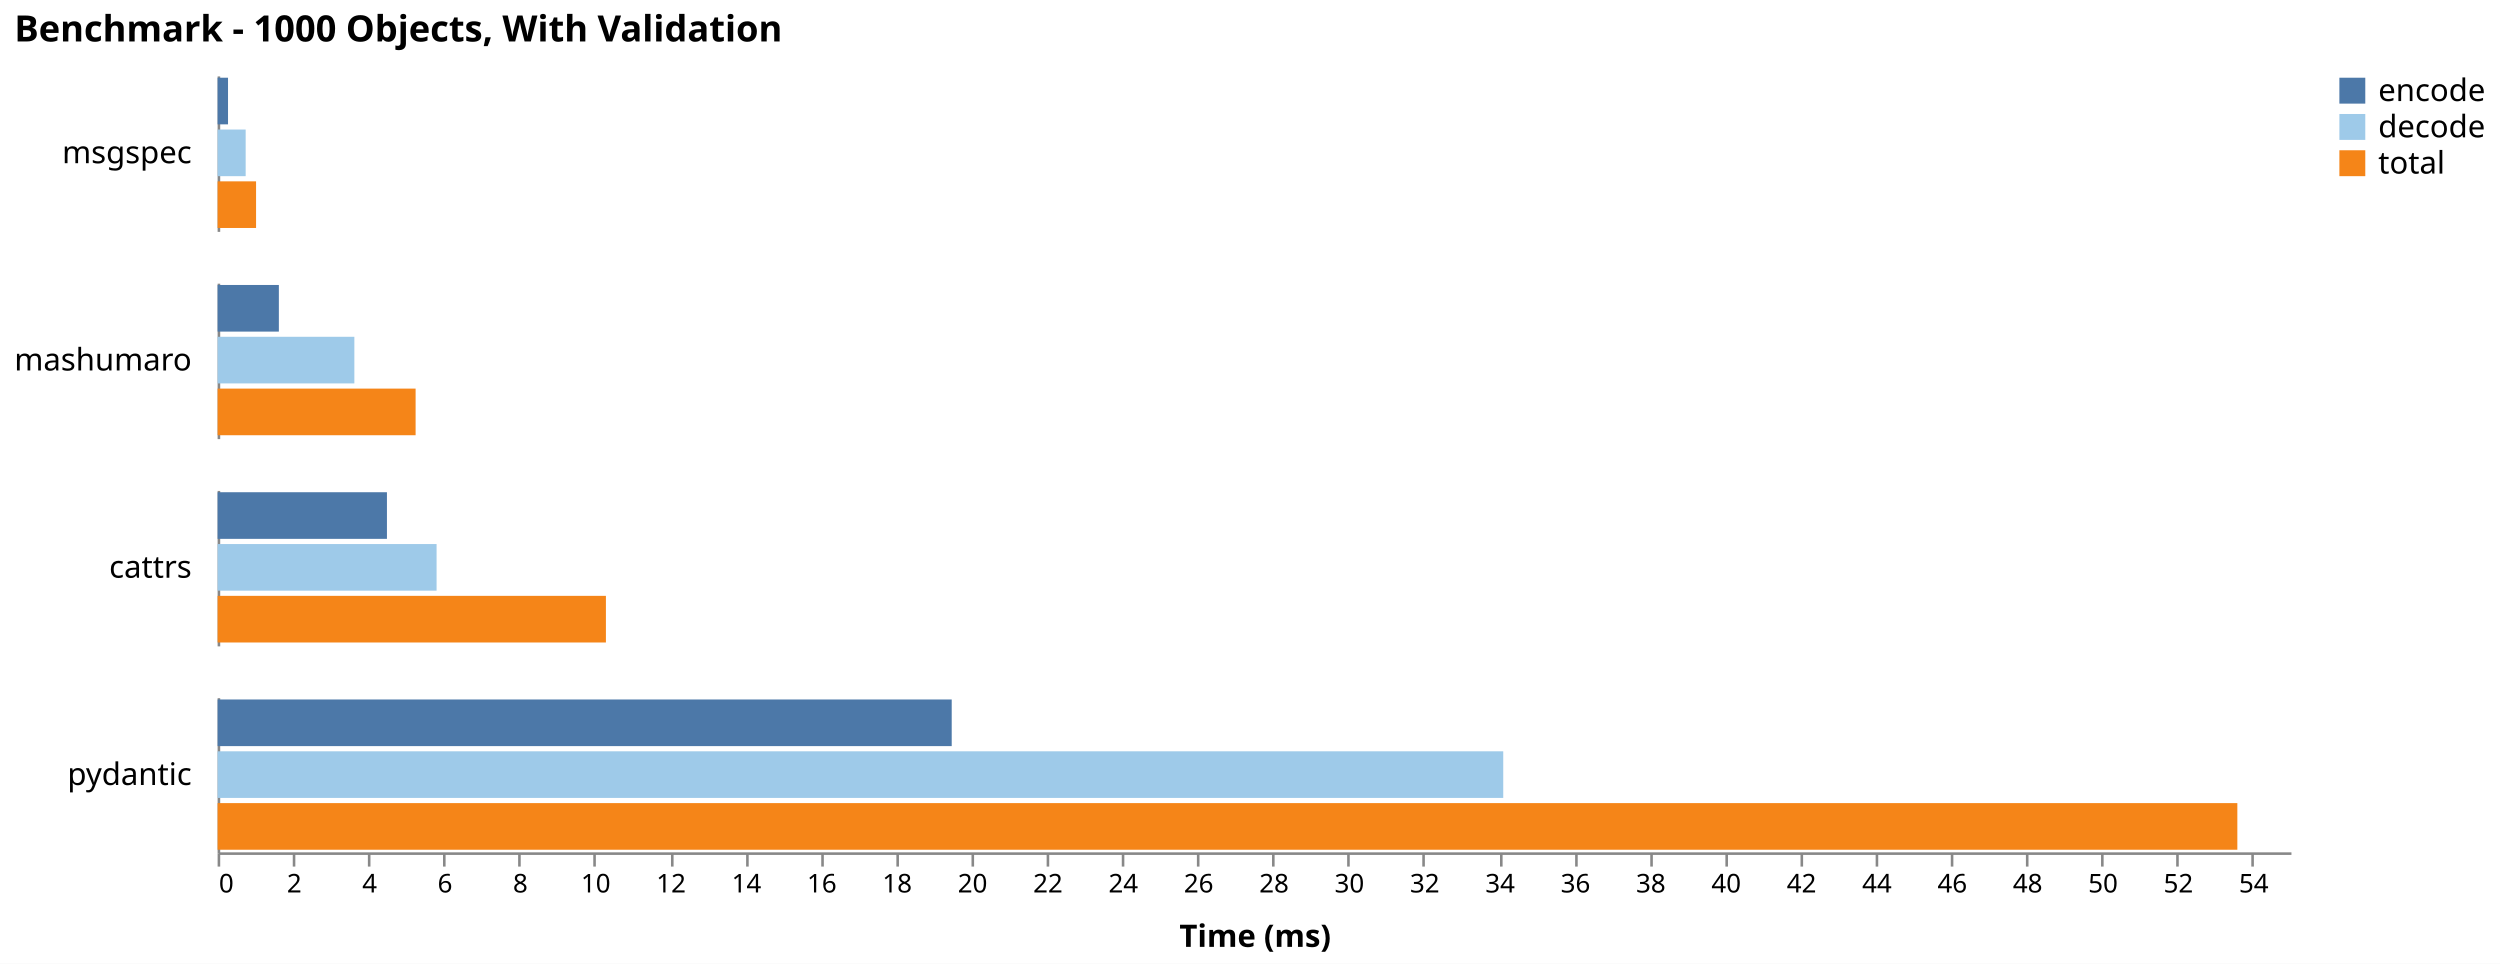
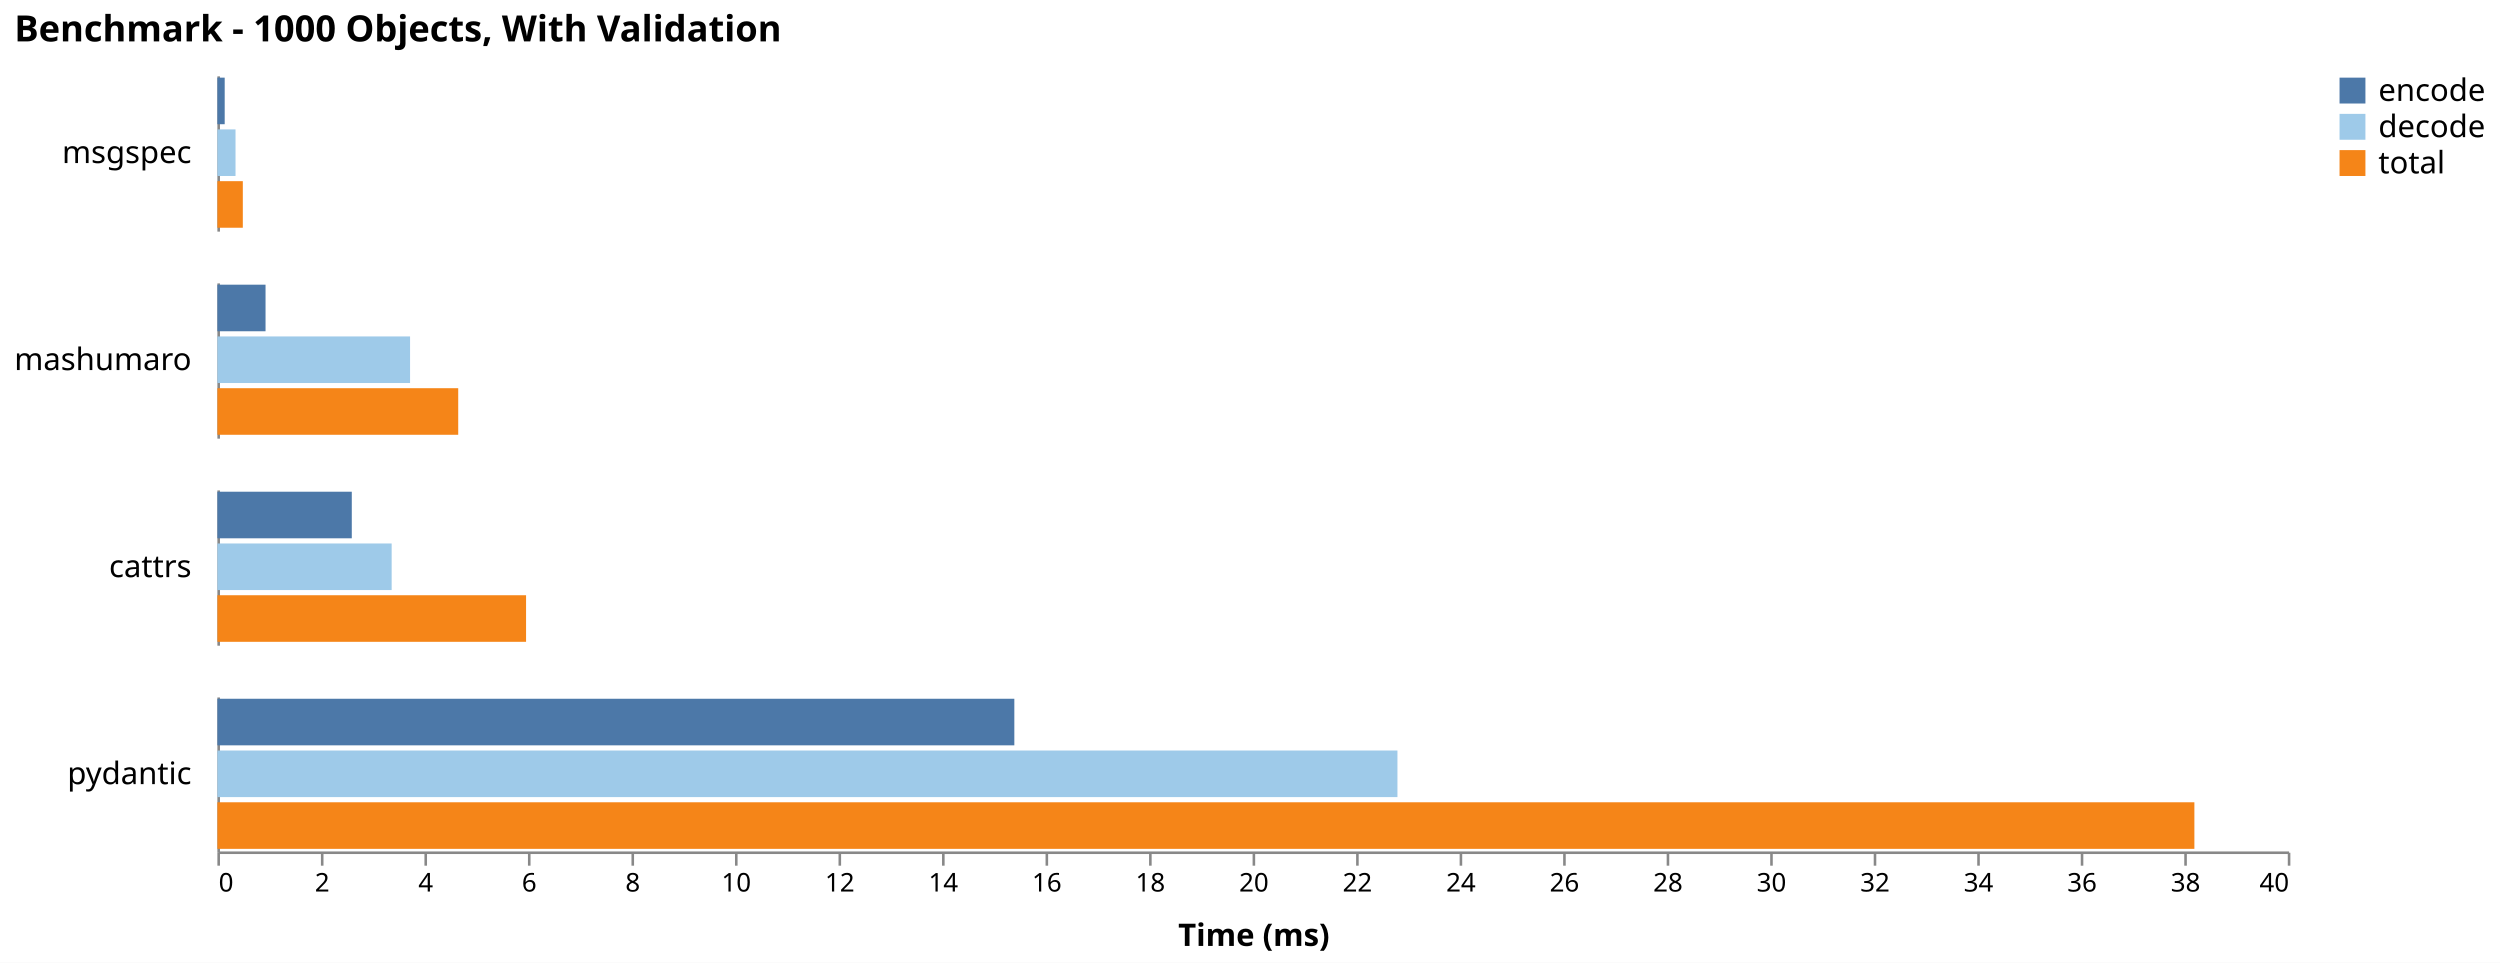
- <svg xmlns="http://www.w3.org/2000/svg" version="1.1" class="marks" width="1930" height="744" viewBox="0 0 965 372">
-   <rect width="965" height="372" fill="white" />
+ <svg xmlns="http://www.w3.org/2000/svg" version="1.1" class="marks" width="1932" height="744" viewBox="0 0 966 372">
+   <rect width="966" height="372" fill="white" />
  <g fill="none" stroke-miterlimit="10" transform="translate(84,29)">
    <g class="mark-group role-frame root" role="graphics-object" aria-roledescription="group mark container">
      <g transform="translate(0,0)">
        <path class="background" aria-hidden="true" d="M0,0h0v0h0Z" />
        <g>
          <g class="mark-group role-row-header row_header" role="graphics-object" aria-roledescription="group mark container">
            <g transform="translate(0,0)">
              <path class="background" aria-hidden="true" d="M0,0h0v60h0Z" />
              <g>
                <g class="mark-group role-axis" role="graphics-symbol" aria-roledescription="axis" aria-label="Y-axis for a discrete scale with 3 values: encode, decode, total">
                  <g transform="translate(0.5,0.5)">
                    <path class="background" aria-hidden="true" d="M0,0h0v0h0Z" pointer-events="none" />
                    <g>
                      <g class="mark-rule role-axis-domain" pointer-events="none">
                        <line transform="translate(0,0)" x2="0" y2="60" stroke="#888" stroke-width="1" opacity="1" />
                      </g>
                    </g>
                    <path class="foreground" aria-hidden="true" d="" pointer-events="none" display="none" />
                  </g>
                </g>
                <g class="mark-group role-title">
                  <g transform="translate(-60.01667,30)">
                    <path class="background" aria-hidden="true" d="M0,0h0v0h0Z" pointer-events="none" />
                    <g>
                      <g class="mark-text role-title-text" role="graphics-symbol" aria-roledescription="title" aria-label="Title text 'msgspec'" pointer-events="none">
                        <text text-anchor="start" transform="translate(0,4)" font-family="sans-serif" font-size="12px" fill="#000" opacity="1">msgspec</text>
                      </g>
                    </g>
                    <path class="foreground" aria-hidden="true" d="" pointer-events="none" display="none" />
                  </g>
                </g>
              </g>
              <path class="foreground" aria-hidden="true" d="" display="none" />
            </g>
            <g transform="translate(0,80)">
              <path class="background" aria-hidden="true" d="M0,0h0v60h0Z" />
              <g>
                <g class="mark-group role-axis" role="graphics-symbol" aria-roledescription="axis" aria-label="Y-axis for a discrete scale with 3 values: encode, decode, total">
                  <g transform="translate(0.5,0.5)">
                    <path class="background" aria-hidden="true" d="M0,0h0v0h0Z" pointer-events="none" />
                    <g>
                      <g class="mark-rule role-axis-domain" pointer-events="none">
                        <line transform="translate(0,0)" x2="0" y2="60" stroke="#888" stroke-width="1" opacity="1" />
                      </g>
                    </g>
                    <path class="foreground" aria-hidden="true" d="" pointer-events="none" display="none" />
                  </g>
                </g>
                <g class="mark-group role-title">
                  <g transform="translate(-78.46667,30)">
                    <path class="background" aria-hidden="true" d="M0,0h0v0h0Z" pointer-events="none" />
                    <g>
                      <g class="mark-text role-title-text" role="graphics-symbol" aria-roledescription="title" aria-label="Title text 'mashumaro'" pointer-events="none">
                        <text text-anchor="start" transform="translate(0,4)" font-family="sans-serif" font-size="12px" fill="#000" opacity="1">mashumaro</text>
                      </g>
                    </g>
                    <path class="foreground" aria-hidden="true" d="" pointer-events="none" display="none" />
                  </g>
                </g>
              </g>
              <path class="foreground" aria-hidden="true" d="" display="none" />
            </g>
            <g transform="translate(0,160)">
              <path class="background" aria-hidden="true" d="M0,0h0v60h0Z" />
              <g>
                <g class="mark-group role-axis" role="graphics-symbol" aria-roledescription="axis" aria-label="Y-axis for a discrete scale with 3 values: encode, decode, total">
                  <g transform="translate(0.5,0.5)">
                    <path class="background" aria-hidden="true" d="M0,0h0v0h0Z" pointer-events="none" />
                    <g>
                      <g class="mark-rule role-axis-domain" pointer-events="none">
                        <line transform="translate(0,0)" x2="0" y2="60" stroke="#888" stroke-width="1" opacity="1" />
                      </g>
                    </g>
                    <path class="foreground" aria-hidden="true" d="" pointer-events="none" display="none" />
                  </g>
                </g>
                <g class="mark-group role-title">
                  <g transform="translate(-41.86667,30)">
                    <path class="background" aria-hidden="true" d="M0,0h0v0h0Z" pointer-events="none" />
                    <g>
                      <g class="mark-text role-title-text" role="graphics-symbol" aria-roledescription="title" aria-label="Title text 'cattrs'" pointer-events="none">
                        <text text-anchor="start" transform="translate(0,4)" font-family="sans-serif" font-size="12px" fill="#000" opacity="1">cattrs</text>
                      </g>
                    </g>
                    <path class="foreground" aria-hidden="true" d="" pointer-events="none" display="none" />
                  </g>
                </g>
              </g>
              <path class="foreground" aria-hidden="true" d="" display="none" />
            </g>
            <g transform="translate(0,240)">
              <path class="background" aria-hidden="true" d="M0,0h0v60h0Z" />
              <g>
                <g class="mark-group role-axis" role="graphics-symbol" aria-roledescription="axis" aria-label="Y-axis for a discrete scale with 3 values: encode, decode, total">
                  <g transform="translate(0.5,0.5)">
                    <path class="background" aria-hidden="true" d="M0,0h0v0h0Z" pointer-events="none" />
                    <g>
                      <g class="mark-rule role-axis-domain" pointer-events="none">
                        <line transform="translate(0,0)" x2="0" y2="60" stroke="#888" stroke-width="1" opacity="1" />
                      </g>
                    </g>
                    <path class="foreground" aria-hidden="true" d="" pointer-events="none" display="none" />
                  </g>
                </g>
                <g class="mark-group role-title">
                  <g transform="translate(-57.98333,30)">
                    <path class="background" aria-hidden="true" d="M0,0h0v0h0Z" pointer-events="none" />
                    <g>
                      <g class="mark-text role-title-text" role="graphics-symbol" aria-roledescription="title" aria-label="Title text 'pydantic'" pointer-events="none">
                        <text text-anchor="start" transform="translate(0,4)" font-family="sans-serif" font-size="12px" fill="#000" opacity="1">pydantic</text>
                      </g>
                    </g>
                    <path class="foreground" aria-hidden="true" d="" pointer-events="none" display="none" />
                  </g>
                </g>
              </g>
              <path class="foreground" aria-hidden="true" d="" display="none" />
            </g>
          </g>
          <g class="mark-group role-column-footer column_footer" role="graphics-object" aria-roledescription="group mark container">
            <g transform="translate(0,300)">
              <path class="background" aria-hidden="true" d="M0,0h800v0h-800Z" />
              <g>
-                 <g class="mark-group role-axis" role="graphics-symbol" aria-roledescription="axis" aria-label="X-axis titled 'Time (ms)' for a linear scale with values from 0 to 55">
+                 <g class="mark-group role-axis" role="graphics-symbol" aria-roledescription="axis" aria-label="X-axis titled 'Time (ms)' for a linear scale with values from 0 to 40">
                  <g transform="translate(0.5,0.5)">
                    <path class="background" aria-hidden="true" d="M0,0h0v0h0Z" pointer-events="none" />
                    <g>
                      <g class="mark-rule role-axis-tick" pointer-events="none">
                        <line transform="translate(0,0)" x2="0" y2="5" stroke="#888" stroke-width="1" opacity="1" />
-                         <line transform="translate(29,0)" x2="0" y2="5" stroke="#888" stroke-width="1" opacity="1" />
-                         <line transform="translate(58,0)" x2="0" y2="5" stroke="#888" stroke-width="1" opacity="1" />
-                         <line transform="translate(87,0)" x2="0" y2="5" stroke="#888" stroke-width="1" opacity="1" />
-                         <line transform="translate(116,0)" x2="0" y2="5" stroke="#888" stroke-width="1" opacity="1" />
-                         <line transform="translate(145,0)" x2="0" y2="5" stroke="#888" stroke-width="1" opacity="1" />
-                         <line transform="translate(175,0)" x2="0" y2="5" stroke="#888" stroke-width="1" opacity="1" />
-                         <line transform="translate(204,0)" x2="0" y2="5" stroke="#888" stroke-width="1" opacity="1" />
-                         <line transform="translate(233,0)" x2="0" y2="5" stroke="#888" stroke-width="1" opacity="1" />
-                         <line transform="translate(262,0)" x2="0" y2="5" stroke="#888" stroke-width="1" opacity="1" />
-                         <line transform="translate(291,0)" x2="0" y2="5" stroke="#888" stroke-width="1" opacity="1" />
+                         <line transform="translate(40,0)" x2="0" y2="5" stroke="#888" stroke-width="1" opacity="1" />
+                         <line transform="translate(80,0)" x2="0" y2="5" stroke="#888" stroke-width="1" opacity="1" />
+                         <line transform="translate(120,0)" x2="0" y2="5" stroke="#888" stroke-width="1" opacity="1" />
+                         <line transform="translate(160,0)" x2="0" y2="5" stroke="#888" stroke-width="1" opacity="1" />
+                         <line transform="translate(200,0)" x2="0" y2="5" stroke="#888" stroke-width="1" opacity="1" />
+                         <line transform="translate(240,0)" x2="0" y2="5" stroke="#888" stroke-width="1" opacity="1" />
+                         <line transform="translate(280,0)" x2="0" y2="5" stroke="#888" stroke-width="1" opacity="1" />
                        <line transform="translate(320,0)" x2="0" y2="5" stroke="#888" stroke-width="1" opacity="1" />
-                         <line transform="translate(349,0)" x2="0" y2="5" stroke="#888" stroke-width="1" opacity="1" />
-                         <line transform="translate(378,0)" x2="0" y2="5" stroke="#888" stroke-width="1" opacity="1" />
-                         <line transform="translate(407,0)" x2="0" y2="5" stroke="#888" stroke-width="1" opacity="1" />
-                         <line transform="translate(436,0)" x2="0" y2="5" stroke="#888" stroke-width="1" opacity="1" />
-                         <line transform="translate(465,0)" x2="0" y2="5" stroke="#888" stroke-width="1" opacity="1" />
-                         <line transform="translate(495,0)" x2="0" y2="5" stroke="#888" stroke-width="1" opacity="1" />
-                         <line transform="translate(524,0)" x2="0" y2="5" stroke="#888" stroke-width="1" opacity="1" />
-                         <line transform="translate(553,0)" x2="0" y2="5" stroke="#888" stroke-width="1" opacity="1" />
-                         <line transform="translate(582,0)" x2="0" y2="5" stroke="#888" stroke-width="1" opacity="1" />
-                         <line transform="translate(611,0)" x2="0" y2="5" stroke="#888" stroke-width="1" opacity="1" />
+                         <line transform="translate(360,0)" x2="0" y2="5" stroke="#888" stroke-width="1" opacity="1" />
+                         <line transform="translate(400,0)" x2="0" y2="5" stroke="#888" stroke-width="1" opacity="1" />
+                         <line transform="translate(440,0)" x2="0" y2="5" stroke="#888" stroke-width="1" opacity="1" />
+                         <line transform="translate(480,0)" x2="0" y2="5" stroke="#888" stroke-width="1" opacity="1" />
+                         <line transform="translate(520,0)" x2="0" y2="5" stroke="#888" stroke-width="1" opacity="1" />
+                         <line transform="translate(560,0)" x2="0" y2="5" stroke="#888" stroke-width="1" opacity="1" />
+                         <line transform="translate(600,0)" x2="0" y2="5" stroke="#888" stroke-width="1" opacity="1" />
                        <line transform="translate(640,0)" x2="0" y2="5" stroke="#888" stroke-width="1" opacity="1" />
-                         <line transform="translate(669,0)" x2="0" y2="5" stroke="#888" stroke-width="1" opacity="1" />
-                         <line transform="translate(698,0)" x2="0" y2="5" stroke="#888" stroke-width="1" opacity="1" />
-                         <line transform="translate(727,0)" x2="0" y2="5" stroke="#888" stroke-width="1" opacity="1" />
-                         <line transform="translate(756,0)" x2="0" y2="5" stroke="#888" stroke-width="1" opacity="1" />
-                         <line transform="translate(785,0)" x2="0" y2="5" stroke="#888" stroke-width="1" opacity="1" />
+                         <line transform="translate(680,0)" x2="0" y2="5" stroke="#888" stroke-width="1" opacity="1" />
+                         <line transform="translate(720,0)" x2="0" y2="5" stroke="#888" stroke-width="1" opacity="1" />
+                         <line transform="translate(760,0)" x2="0" y2="5" stroke="#888" stroke-width="1" opacity="1" />
+                         <line transform="translate(800,0)" x2="0" y2="5" stroke="#888" stroke-width="1" opacity="1" />
                      </g>
                      <g class="mark-text role-axis-label" pointer-events="none">
                        <text text-anchor="start" transform="translate(0,15)" font-family="sans-serif" font-size="10px" fill="#000" opacity="1">0</text>
-                         <text text-anchor="middle" transform="translate(29.09091,15)" font-family="sans-serif" font-size="10px" fill="#000" opacity="1">2</text>
-                         <text text-anchor="middle" transform="translate(58.18182,15)" font-family="sans-serif" font-size="10px" fill="#000" opacity="1">4</text>
-                         <text text-anchor="middle" transform="translate(87.27273,15)" font-family="sans-serif" font-size="10px" fill="#000" opacity="1">6</text>
-                         <text text-anchor="middle" transform="translate(116.3636,15)" font-family="sans-serif" font-size="10px" fill="#000" opacity="1">8</text>
-                         <text text-anchor="middle" transform="translate(145.4545,15)" font-family="sans-serif" font-size="10px" fill="#000" opacity="1">10</text>
-                         <text text-anchor="middle" transform="translate(174.5455,15)" font-family="sans-serif" font-size="10px" fill="#000" opacity="1">12</text>
-                         <text text-anchor="middle" transform="translate(203.6364,15)" font-family="sans-serif" font-size="10px" fill="#000" opacity="1">14</text>
-                         <text text-anchor="middle" transform="translate(232.7273,15)" font-family="sans-serif" font-size="10px" fill="#000" opacity="1">16</text>
-                         <text text-anchor="middle" transform="translate(261.8182,15)" font-family="sans-serif" font-size="10px" fill="#000" opacity="1">18</text>
-                         <text text-anchor="middle" transform="translate(290.9091,15)" font-family="sans-serif" font-size="10px" fill="#000" opacity="1">20</text>
-                         <text text-anchor="middle" transform="translate(320,15)" font-family="sans-serif" font-size="10px" fill="#000" opacity="1">22</text>
-                         <text text-anchor="middle" transform="translate(349.0909,15)" font-family="sans-serif" font-size="10px" fill="#000" opacity="1">24</text>
-                         <text text-anchor="middle" transform="translate(378.1818,15)" font-family="sans-serif" font-size="10px" fill="#000" opacity="1">26</text>
-                         <text text-anchor="middle" transform="translate(407.2727,15)" font-family="sans-serif" font-size="10px" fill="#000" opacity="1">28</text>
-                         <text text-anchor="middle" transform="translate(436.3636,15)" font-family="sans-serif" font-size="10px" fill="#000" opacity="1">30</text>
-                         <text text-anchor="middle" transform="translate(465.4545,15)" font-family="sans-serif" font-size="10px" fill="#000" opacity="1">32</text>
-                         <text text-anchor="middle" transform="translate(494.5455,15)" font-family="sans-serif" font-size="10px" fill="#000" opacity="1">34</text>
-                         <text text-anchor="middle" transform="translate(523.6364,15)" font-family="sans-serif" font-size="10px" fill="#000" opacity="1">36</text>
-                         <text text-anchor="middle" transform="translate(552.7273,15)" font-family="sans-serif" font-size="10px" fill="#000" opacity="1">38</text>
-                         <text text-anchor="middle" transform="translate(581.8182,15)" font-family="sans-serif" font-size="10px" fill="#000" opacity="1">40</text>
-                         <text text-anchor="middle" transform="translate(610.9091,15)" font-family="sans-serif" font-size="10px" fill="#000" opacity="1">42</text>
-                         <text text-anchor="middle" transform="translate(640,15)" font-family="sans-serif" font-size="10px" fill="#000" opacity="1">44</text>
-                         <text text-anchor="middle" transform="translate(669.0909,15)" font-family="sans-serif" font-size="10px" fill="#000" opacity="1">46</text>
-                         <text text-anchor="middle" transform="translate(698.1818,15)" font-family="sans-serif" font-size="10px" fill="#000" opacity="1">48</text>
-                         <text text-anchor="middle" transform="translate(727.2727,15)" font-family="sans-serif" font-size="10px" fill="#000" opacity="1">50</text>
-                         <text text-anchor="middle" transform="translate(756.3636,15)" font-family="sans-serif" font-size="10px" fill="#000" opacity="1">52</text>
-                         <text text-anchor="middle" transform="translate(785.4545,15)" font-family="sans-serif" font-size="10px" fill="#000" opacity="1">54</text>
+                         <text text-anchor="middle" transform="translate(40,15)" font-family="sans-serif" font-size="10px" fill="#000" opacity="1">2</text>
+                         <text text-anchor="middle" transform="translate(80,15)" font-family="sans-serif" font-size="10px" fill="#000" opacity="1">4</text>
+                         <text text-anchor="middle" transform="translate(120,15)" font-family="sans-serif" font-size="10px" fill="#000" opacity="1">6</text>
+                         <text text-anchor="middle" transform="translate(160,15)" font-family="sans-serif" font-size="10px" fill="#000" opacity="1">8</text>
+                         <text text-anchor="middle" transform="translate(200,15)" font-family="sans-serif" font-size="10px" fill="#000" opacity="1">10</text>
+                         <text text-anchor="middle" transform="translate(240,15)" font-family="sans-serif" font-size="10px" fill="#000" opacity="1">12</text>
+                         <text text-anchor="middle" transform="translate(280,15)" font-family="sans-serif" font-size="10px" fill="#000" opacity="1">14</text>
+                         <text text-anchor="middle" transform="translate(320,15)" font-family="sans-serif" font-size="10px" fill="#000" opacity="1">16</text>
+                         <text text-anchor="middle" transform="translate(360,15)" font-family="sans-serif" font-size="10px" fill="#000" opacity="1">18</text>
+                         <text text-anchor="middle" transform="translate(400,15)" font-family="sans-serif" font-size="10px" fill="#000" opacity="1">20</text>
+                         <text text-anchor="middle" transform="translate(440,15)" font-family="sans-serif" font-size="10px" fill="#000" opacity="1">22</text>
+                         <text text-anchor="middle" transform="translate(480,15)" font-family="sans-serif" font-size="10px" fill="#000" opacity="1">24</text>
+                         <text text-anchor="middle" transform="translate(520,15)" font-family="sans-serif" font-size="10px" fill="#000" opacity="1">26</text>
+                         <text text-anchor="middle" transform="translate(560,15)" font-family="sans-serif" font-size="10px" fill="#000" opacity="1">28</text>
+                         <text text-anchor="middle" transform="translate(600,15)" font-family="sans-serif" font-size="10px" fill="#000" opacity="1">30</text>
+                         <text text-anchor="middle" transform="translate(640,15)" font-family="sans-serif" font-size="10px" fill="#000" opacity="1">32</text>
+                         <text text-anchor="middle" transform="translate(680,15)" font-family="sans-serif" font-size="10px" fill="#000" opacity="1">34</text>
+                         <text text-anchor="middle" transform="translate(720,15)" font-family="sans-serif" font-size="10px" fill="#000" opacity="1">36</text>
+                         <text text-anchor="middle" transform="translate(760,15)" font-family="sans-serif" font-size="10px" fill="#000" opacity="1">38</text>
+                         <text text-anchor="end" transform="translate(800,15)" font-family="sans-serif" font-size="10px" fill="#000" opacity="1">40</text>
                      </g>
                      <g class="mark-rule role-axis-domain" pointer-events="none">
                        <line transform="translate(0,0)" x2="800" y2="0" stroke="#888" stroke-width="1" opacity="1" />
                      </g>
                      <g class="mark-text role-axis-title" pointer-events="none">
                        <text text-anchor="middle" transform="translate(400,36)" font-family="sans-serif" font-size="12px" font-weight="bold" fill="#000" opacity="1">Time (ms)</text>
                      </g>
                    </g>
                    <path class="foreground" aria-hidden="true" d="" pointer-events="none" display="none" />
                  </g>
                </g>
              </g>
              <path class="foreground" aria-hidden="true" d="" display="none" />
            </g>
          </g>
          <g class="mark-group role-scope cell" role="graphics-object" aria-roledescription="group mark container">
            <g transform="translate(0,0)">
              <path class="background" aria-hidden="true" d="M0,0h800v60h-800Z" />
              <g>
                <g class="mark-rect role-mark child_marks" role="graphics-object" aria-roledescription="rect mark container">
-                   <path aria-label="time: 0.276008747998; method: encode; tooltip: 0.276 ms" role="graphics-symbol" aria-roledescription="bar" d="M0,1h4.015v18h-4.015Z" fill="#4c78a8" />
-                   <path aria-label="time: 0.744332290007; method: decode; tooltip: 0.744 ms" role="graphics-symbol" aria-roledescription="bar" d="M0,21h10.827v18h-10.827Z" fill="#9ecae9" />
-                   <path aria-label="time: 1.02034103801; method: total; tooltip: 1.02 ms" role="graphics-symbol" aria-roledescription="bar" d="M0,41h14.841v18h-14.841Z" fill="#f58518" />
+                   <path aria-label="time: 0.141086867; method: encode; tooltip: 0.141 ms" role="graphics-symbol" aria-roledescription="bar" d="M0,1h2.822v18h-2.822Z" fill="#4c78a8" />
+                   <path aria-label="time: 0.350198461001; method: decode; tooltip: 0.35 ms" role="graphics-symbol" aria-roledescription="bar" d="M0,21h7.004v18h-7.004Z" fill="#9ecae9" />
+                   <path aria-label="time: 0.491285328001; method: total; tooltip: 0.491 ms" role="graphics-symbol" aria-roledescription="bar" d="M0,41h9.826v18h-9.826Z" fill="#f58518" />
                </g>
              </g>
              <path class="foreground" aria-hidden="true" d="" display="none" />
            </g>
            <g transform="translate(0,80)">
              <path class="background" aria-hidden="true" d="M0,0h800v60h-800Z" />
              <g>
                <g class="mark-rect role-mark child_marks" role="graphics-object" aria-roledescription="rect mark container">
-                   <path aria-label="time: 1.62529294001; method: encode; tooltip: 1.63 ms" role="graphics-symbol" aria-roledescription="bar" d="M0,1h23.641v18h-23.641Z" fill="#4c78a8" />
-                   <path aria-label="time: 3.62884624999; method: decode; tooltip: 3.63 ms" role="graphics-symbol" aria-roledescription="bar" d="M0,21h52.783v18h-52.783Z" fill="#9ecae9" />
-                   <path aria-label="time: 5.25413919; method: total; tooltip: 5.25 ms" role="graphics-symbol" aria-roledescription="bar" d="M0,41h76.424v18h-76.424Z" fill="#f58518" />
+                   <path aria-label="time: 0.930271821999; method: encode; tooltip: 0.93 ms" role="graphics-symbol" aria-roledescription="bar" d="M0,1h18.605v18h-18.605Z" fill="#4c78a8" />
+                   <path aria-label="time: 3.72247384001; method: decode; tooltip: 3.72 ms" role="graphics-symbol" aria-roledescription="bar" d="M0,21h74.449v18h-74.449Z" fill="#9ecae9" />
+                   <path aria-label="time: 4.65274566201; method: total; tooltip: 4.65 ms" role="graphics-symbol" aria-roledescription="bar" d="M0,41h93.055v18h-93.055Z" fill="#f58518" />
                </g>
              </g>
              <path class="foreground" aria-hidden="true" d="" display="none" />
            </g>
            <g transform="translate(0,160)">
              <path class="background" aria-hidden="true" d="M0,0h800v60h-800Z" />
              <g>
                <g class="mark-rect role-mark child_marks" role="graphics-object" aria-roledescription="rect mark container">
-                   <path aria-label="time: 4.49343668006; method: encode; tooltip: 4.49 ms" role="graphics-symbol" aria-roledescription="bar" d="M0,1h65.359v18h-65.359Z" fill="#4c78a8" />
-                   <path aria-label="time: 5.81102912009; method: decode; tooltip: 5.81 ms" role="graphics-symbol" aria-roledescription="bar" d="M0,21h84.524v18h-84.524Z" fill="#9ecae9" />
-                   <path aria-label="time: 10.3044658001; method: total; tooltip: 10.3 ms" role="graphics-symbol" aria-roledescription="bar" d="M0,41h149.883v18h-149.883Z" fill="#f58518" />
+                   <path aria-label="time: 2.59660055999; method: encode; tooltip: 2.6 ms" role="graphics-symbol" aria-roledescription="bar" d="M0,1h51.932v18h-51.932Z" fill="#4c78a8" />
+                   <path aria-label="time: 3.36689100001; method: decode; tooltip: 3.37 ms" role="graphics-symbol" aria-roledescription="bar" d="M0,21h67.338v18h-67.338Z" fill="#9ecae9" />
+                   <path aria-label="time: 5.96349156; method: total; tooltip: 5.96 ms" role="graphics-symbol" aria-roledescription="bar" d="M0,41h119.27v18h-119.27Z" fill="#f58518" />
                </g>
              </g>
              <path class="foreground" aria-hidden="true" d="" display="none" />
            </g>
            <g transform="translate(0,240)">
              <path class="background" aria-hidden="true" d="M0,0h800v60h-800Z" />
              <g>
                <g class="mark-rect role-mark child_marks" role="graphics-object" aria-roledescription="rect mark container">
-                   <path aria-label="time: 19.4810817; method: encode; tooltip: 19.5 ms" role="graphics-symbol" aria-roledescription="bar" d="M0,1h283.361v18h-283.361Z" fill="#4c78a8" />
-                   <path aria-label="time: 34.1173471999; method: decode; tooltip: 34.1 ms" role="graphics-symbol" aria-roledescription="bar" d="M0,21h496.252v18h-496.252Z" fill="#9ecae9" />
-                   <path aria-label="time: 53.5984288999; method: total; tooltip: 53.6 ms" role="graphics-symbol" aria-roledescription="bar" d="M0,41h779.614v18h-779.614Z" fill="#f58518" />
+                   <path aria-label="time: 15.3968894; method: encode; tooltip: 15.4 ms" role="graphics-symbol" aria-roledescription="bar" d="M0,1h307.938v18h-307.938Z" fill="#4c78a8" />
+                   <path aria-label="time: 22.7986353999; method: decode; tooltip: 22.8 ms" role="graphics-symbol" aria-roledescription="bar" d="M0,21h455.973v18h-455.973Z" fill="#9ecae9" />
+                   <path aria-label="time: 38.1955247999; method: total; tooltip: 38.2 ms" role="graphics-symbol" aria-roledescription="bar" d="M0,41h763.91v18h-763.91Z" fill="#f58518" />
                </g>
              </g>
              <path class="foreground" aria-hidden="true" d="" display="none" />
            </g>
          </g>
          <g class="mark-group role-legend" role="graphics-symbol" aria-roledescription="legend" aria-label="Symbol legend for fill color with 3 values: encode, decode, total">
-             <g transform="translate(818,0)">
+             <g transform="translate(819,0)">
              <path class="background" aria-hidden="true" d="M0,0h58v40h-58Z" pointer-events="none" />
              <g>
                <g class="mark-group role-legend-entry">
                  <g transform="translate(0,0)">
                    <path class="background" aria-hidden="true" d="M0,0h0v0h0Z" pointer-events="none" />
                    <g>
                      <g class="mark-group role-scope" role="graphics-object" aria-roledescription="group mark container">
                        <g transform="translate(0,0)">
                          <path class="background" aria-hidden="true" d="M0,0h57.367v12h-57.367Z" pointer-events="none" opacity="1" />
                          <g>
                            <g class="mark-symbol role-legend-symbol" pointer-events="none">
                              <path transform="translate(6,6)" d="M-5,-5h10v10h-10Z" fill="#4c78a8" stroke-width="1.5" opacity="1" />
                            </g>
                            <g class="mark-text role-legend-label" pointer-events="none">
                              <text text-anchor="start" transform="translate(16,10)" font-family="sans-serif" font-size="12px" fill="#000" opacity="1">encode</text>
                            </g>
                          </g>
                          <path class="foreground" aria-hidden="true" d="" pointer-events="none" display="none" />
                        </g>
                        <g transform="translate(0,14)">
                          <path class="background" aria-hidden="true" d="M0,0h57.367v12h-57.367Z" pointer-events="none" opacity="1" />
                          <g>
                            <g class="mark-symbol role-legend-symbol" pointer-events="none">
                              <path transform="translate(6,6)" d="M-5,-5h10v10h-10Z" fill="#9ecae9" stroke-width="1.5" opacity="1" />
                            </g>
                            <g class="mark-text role-legend-label" pointer-events="none">
                              <text text-anchor="start" transform="translate(16,10)" font-family="sans-serif" font-size="12px" fill="#000" opacity="1">decode</text>
                            </g>
                          </g>
                          <path class="foreground" aria-hidden="true" d="" pointer-events="none" display="none" />
                        </g>
                        <g transform="translate(0,28)">
                          <path class="background" aria-hidden="true" d="M0,0h57.367v12h-57.367Z" pointer-events="none" opacity="1" />
                          <g>
                            <g class="mark-symbol role-legend-symbol" pointer-events="none">
                              <path transform="translate(6,6)" d="M-5,-5h10v10h-10Z" fill="#f58518" stroke-width="1.5" opacity="1" />
                            </g>
                            <g class="mark-text role-legend-label" pointer-events="none">
                              <text text-anchor="start" transform="translate(16,10)" font-family="sans-serif" font-size="12px" fill="#000" opacity="1">total</text>
                            </g>
                          </g>
                          <path class="foreground" aria-hidden="true" d="" pointer-events="none" display="none" />
                        </g>
                      </g>
                    </g>
                    <path class="foreground" aria-hidden="true" d="" pointer-events="none" display="none" />
                  </g>
                </g>
              </g>
              <path class="foreground" aria-hidden="true" d="" pointer-events="none" display="none" />
            </g>
          </g>
          <g class="mark-group role-title">
            <g transform="translate(-78.46667,-24)">
              <path class="background" aria-hidden="true" d="M0,0h0v0h0Z" pointer-events="none" />
              <g>
                <g class="mark-text role-title-text" role="graphics-symbol" aria-roledescription="title" aria-label="Title text 'Benchmark - 1000 Objects, With Validation'" pointer-events="none">
                  <text text-anchor="start" transform="translate(0,11)" font-family="sans-serif" font-size="14px" font-weight="bold" fill="#000" opacity="1">Benchmark - 1000 Objects, With Validation</text>
                </g>
              </g>
              <path class="foreground" aria-hidden="true" d="" pointer-events="none" display="none" />
            </g>
          </g>
        </g>
        <path class="foreground" aria-hidden="true" d="" display="none" />
      </g>
    </g>
  </g>
</svg>
